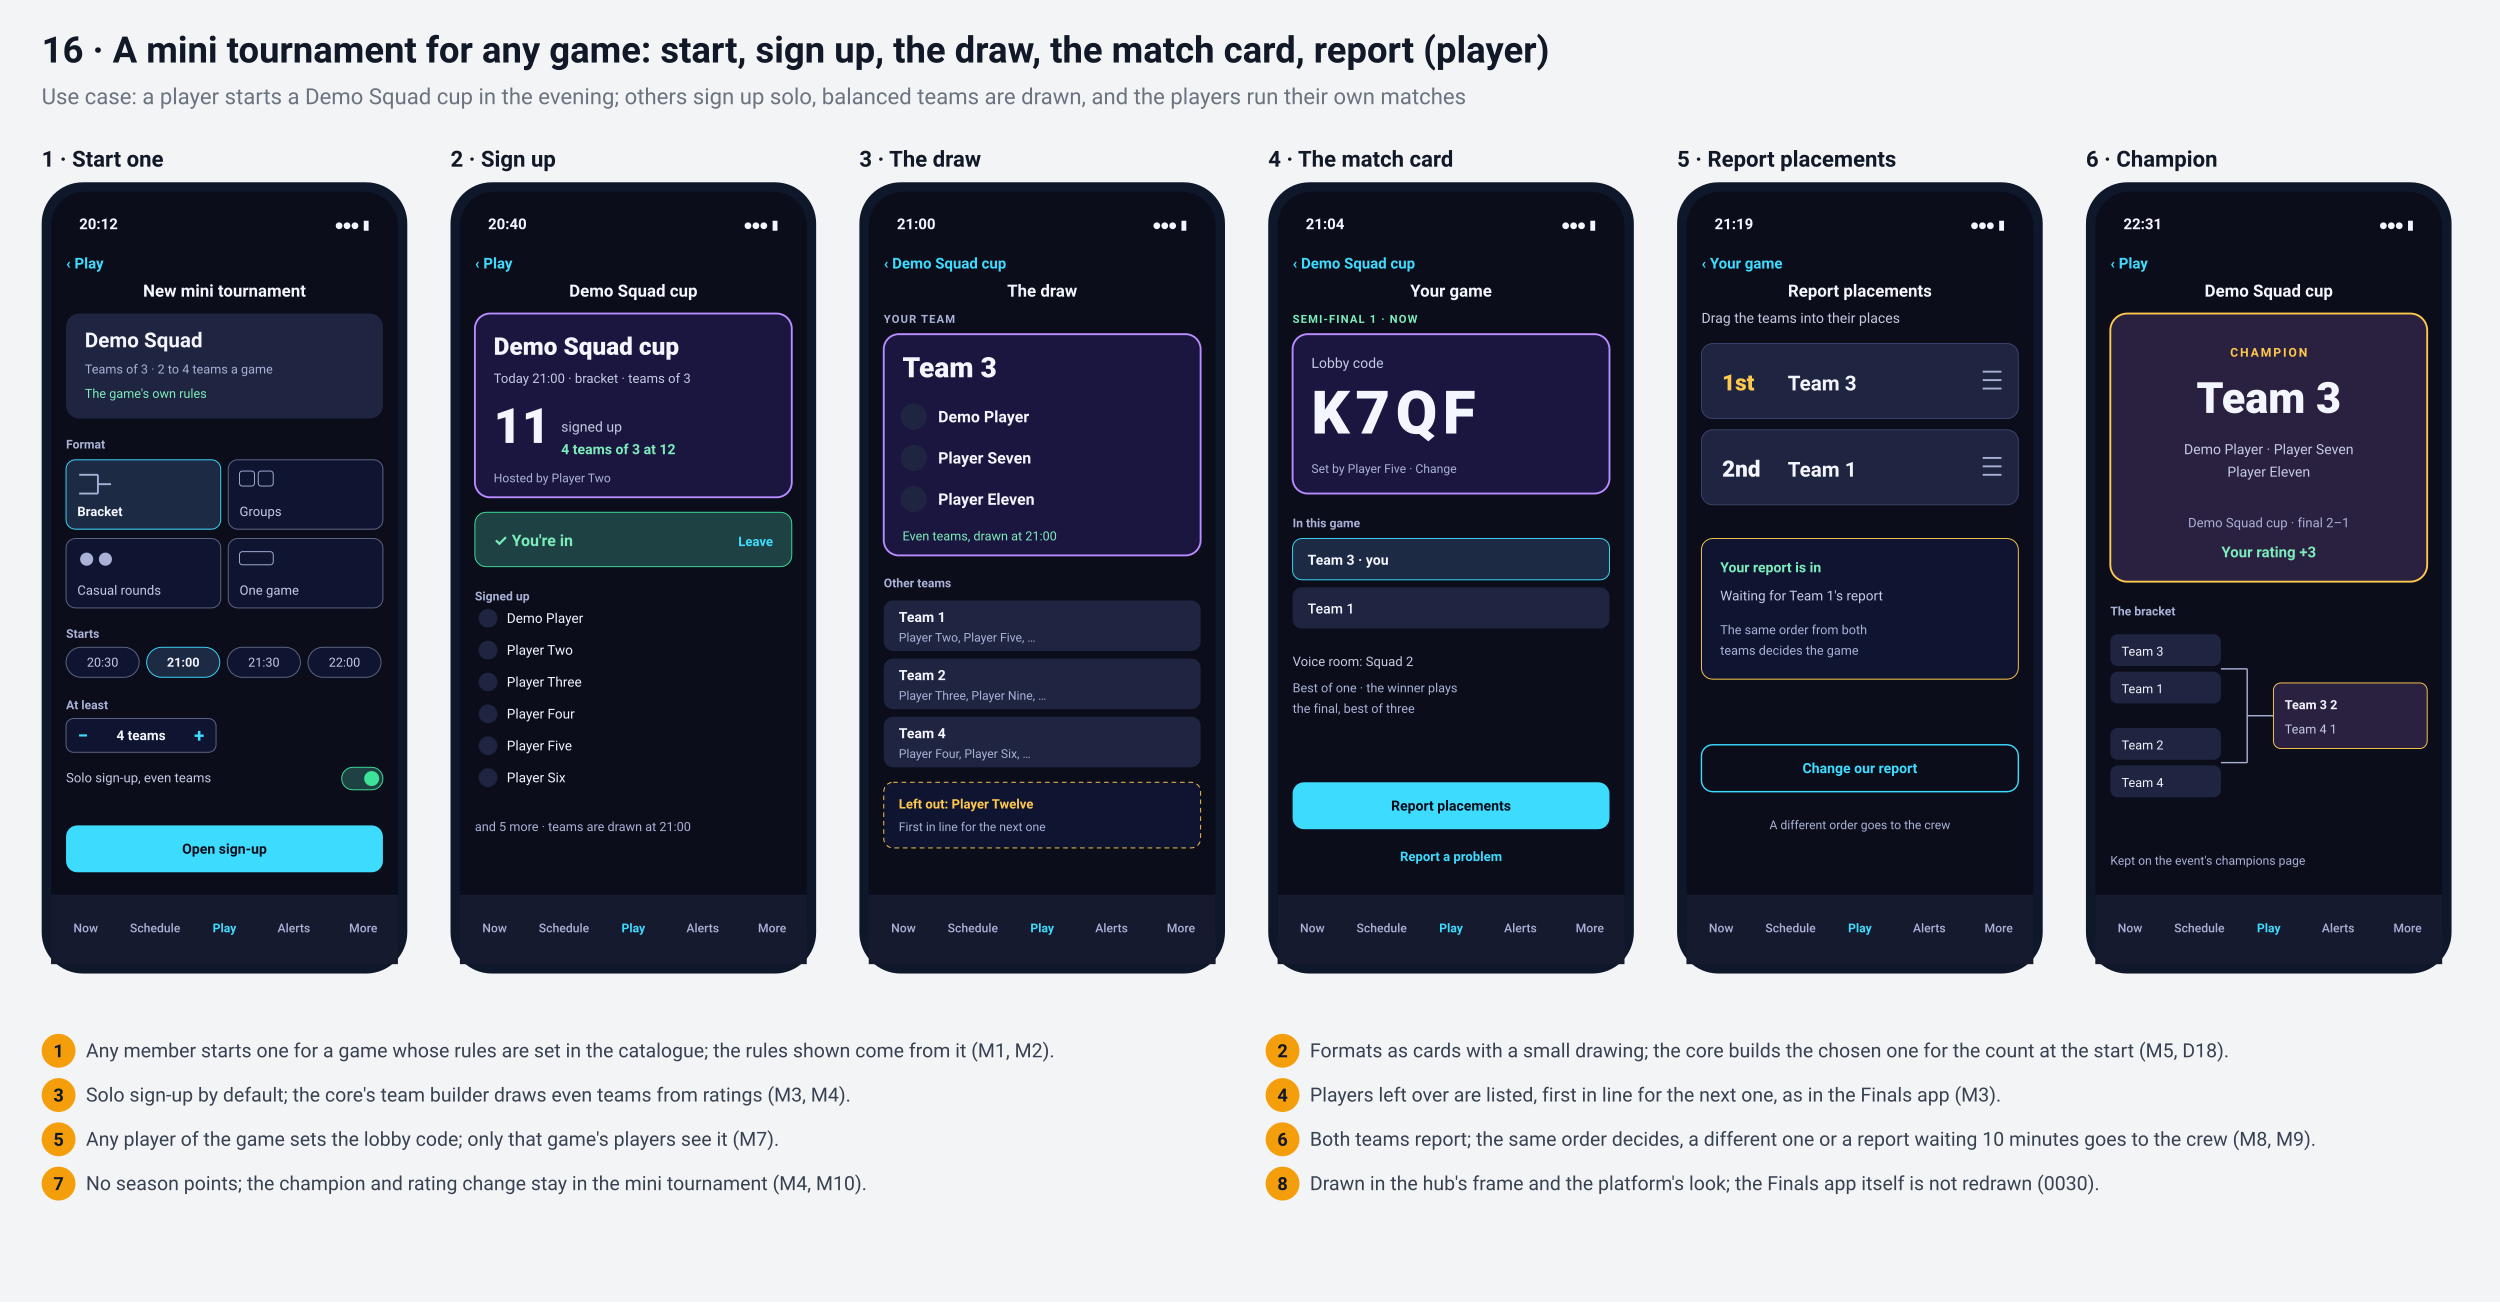
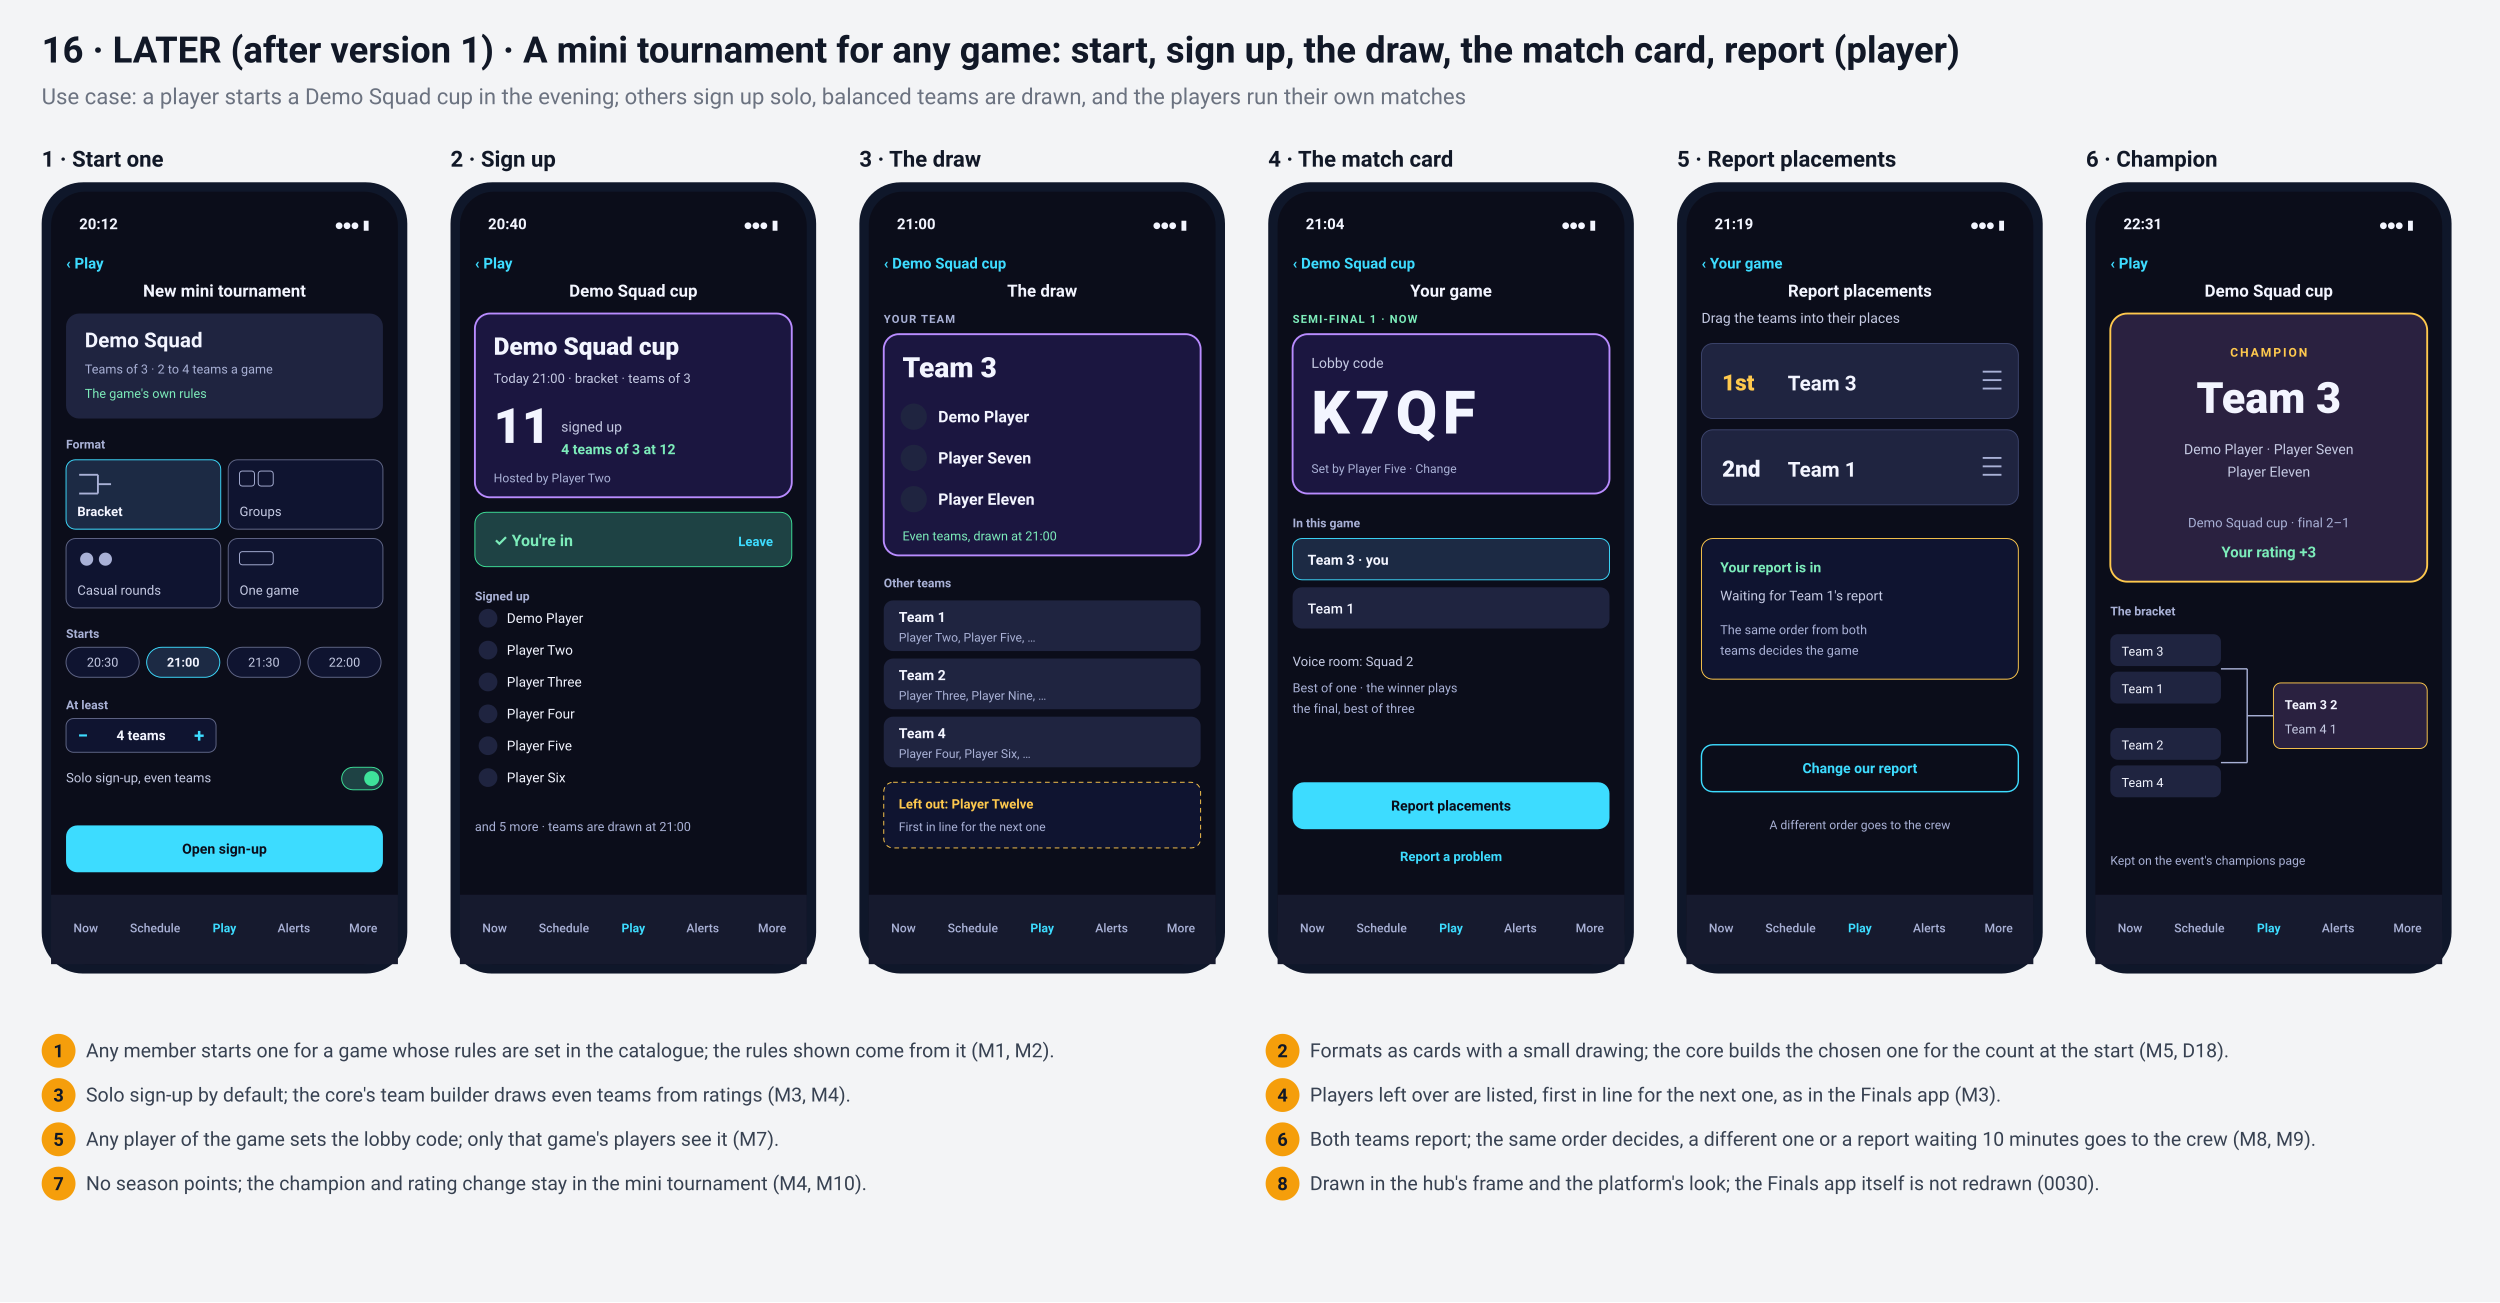
<svg xmlns="http://www.w3.org/2000/svg" viewBox="0 0 1920 1000" width="1920" height="1000" font-family="system-ui, -apple-system, 'Segoe UI', Roboto, Helvetica, Arial, sans-serif">
  <rect x="0" y="0" width="1920" height="1000" fill="#f3f4f6" />
-   <text x="32.0" y="48.0" font-size="28" fill="#111827" font-weight="700" text-anchor="start" data-box="32.0 1888.0">16 · A mini tournament for any game: start, sign up, the draw, the match card, report (player)</text>
+   <text x="32.0" y="48.0" font-size="28" fill="#111827" font-weight="700" text-anchor="start" data-box="32.0 1888.0">16 · LATER (after version 1) · A mini tournament for any game: start, sign up, the draw, the match card, report (player)</text>
  <text x="32.0" y="80.0" font-size="17" fill="#6b7280" font-weight="400" text-anchor="start" data-box="32.0 1888.0">Use case: a player starts a Demo Squad cup in the evening; others sign up solo, balanced teams are drawn, and the players run their own matches</text>
  <text x="32.0" y="128.0" font-size="17" fill="#111827" font-weight="700" text-anchor="start" data-box="32.0 322.0">1 · Start one</text>
  <text x="346.0" y="128.0" font-size="17" fill="#111827" font-weight="700" text-anchor="start" data-box="346.0 636.0">2 · Sign up</text>
  <text x="660.0" y="128.0" font-size="17" fill="#111827" font-weight="700" text-anchor="start" data-box="660.0 950.0">3 · The draw</text>
  <text x="974.0" y="128.0" font-size="17" fill="#111827" font-weight="700" text-anchor="start" data-box="974.0 1264.0">4 · The match card</text>
  <text x="1288.0" y="128.0" font-size="17" fill="#111827" font-weight="700" text-anchor="start" data-box="1288.0 1578.0">5 · Report placements</text>
  <text x="1602.0" y="128.0" font-size="17" fill="#111827" font-weight="700" text-anchor="start" data-box="1602.0 1892.0">6 · Champion</text>
  <g transform="translate(32.0,140.0) scale(0.72)">
    <rect x="0.0" y="0.0" width="390.0" height="844.0" rx="44" fill="#0f172a" />
    <rect x="10.0" y="10.0" width="370.0" height="824.0" rx="36" fill="#0b0d1a" />
    <text x="40.0" y="50.0" font-size="16" fill="#f3f5ff" font-weight="600" text-anchor="start">20:12</text>
    <text x="350.0" y="50.0" font-size="14" fill="#f3f5ff" font-weight="400" text-anchor="end">●●● ▮</text>
    <text x="26.0" y="92.0" font-size="16" fill="#3ddcff" font-weight="600" text-anchor="start">‹ Play</text>
    <text x="195.0" y="122.0" font-size="18" fill="#f3f5ff" font-weight="700" text-anchor="middle" data-box="26.0 364.0">New mini tournament</text>
    <rect x="26.0" y="140.0" width="338.0" height="112.0" rx="14" fill="#1f2440" />
    <text x="46.0" y="176.0" font-size="22" fill="#f3f5ff" font-weight="700" text-anchor="start" data-box="46.0 344.0">Demo Squad</text>
    <text x="46.0" y="204.0" font-size="13.5" fill="#a9b1d6" font-weight="400" text-anchor="start" data-box="46.0 344.0">Teams of 3 · 2 to 4 teams a game</text>
    <text x="46.0" y="230.0" font-size="13.5" fill="#7cecba" font-weight="400" text-anchor="start" data-box="46.0 344.0">The game's own rules</text>
    <text x="26.0" y="284.0" font-size="13" fill="#a9b1d6" font-weight="600" text-anchor="start">Format</text>
    <rect x="26.0" y="296.0" width="165.0" height="74.0" rx="10" fill="#1c2a44" stroke="#3ddcff" stroke-width="1" />
    <line x1="40.0" y1="312.0" x2="60.0" y2="312.0" stroke="#a9b1d6" stroke-width="2" />
    <line x1="40.0" y1="332.0" x2="60.0" y2="332.0" stroke="#a9b1d6" stroke-width="2" />
    <line x1="60.0" y1="312.0" x2="60.0" y2="332.0" stroke="#a9b1d6" stroke-width="2" />
    <line x1="60.0" y1="322.0" x2="74.0" y2="322.0" stroke="#a9b1d6" stroke-width="2" />
    <text x="38.0" y="356.0" font-size="14" fill="#f3f5ff" font-weight="600" text-anchor="start" data-box="34.0 183.0">Bracket</text>
    <rect x="199.0" y="296.0" width="165.0" height="74.0" rx="10" fill="#0f1430" stroke="#616788" stroke-width="1" />
    <rect x="211.0" y="308.0" width="16.0" height="16.0" rx="3" fill="none" stroke="#a9b1d6" stroke-width="1" />
    <rect x="231.0" y="308.0" width="16.0" height="16.0" rx="3" fill="none" stroke="#a9b1d6" stroke-width="1" />
    <text x="211.0" y="356.0" font-size="14" fill="#c5cae3" font-weight="400" text-anchor="start" data-box="207.0 356.0">Groups</text>
    <rect x="26.0" y="380.0" width="165.0" height="74.0" rx="10" fill="#0f1430" stroke="#616788" stroke-width="1" />
    <circle cx="48.0" cy="402.0" r="7" fill="#a9b1d6" />
    <circle cx="68.0" cy="402.0" r="7" fill="#a9b1d6" />
    <text x="38.0" y="440.0" font-size="14" fill="#c5cae3" font-weight="400" text-anchor="start" data-box="34.0 183.0">Casual rounds</text>
    <rect x="199.0" y="380.0" width="165.0" height="74.0" rx="10" fill="#0f1430" stroke="#616788" stroke-width="1" />
    <rect x="211.0" y="394.0" width="36.0" height="14.0" rx="3" fill="none" stroke="#a9b1d6" stroke-width="1" />
    <text x="211.0" y="440.0" font-size="14" fill="#c5cae3" font-weight="400" text-anchor="start" data-box="207.0 356.0">One game</text>
    <text x="26.0" y="486.0" font-size="13" fill="#a9b1d6" font-weight="600" text-anchor="start">Starts</text>
    <rect x="26.0" y="496.0" width="78.0" height="32.0" rx="16.0" fill="#0f1430" stroke="#616788" stroke-width="1" />
    <text x="65.0" y="516.7" font-size="13.5" fill="#c5cae3" font-weight="400" text-anchor="middle" data-box="30.0 100.0">20:30</text>
    <rect x="112.0" y="496.0" width="78.0" height="32.0" rx="16.0" fill="#1c2a44" stroke="#3ddcff" stroke-width="1" />
    <text x="151.0" y="516.7" font-size="13.5" fill="#f3f5ff" font-weight="600" text-anchor="middle" data-box="116.0 186.0">21:00</text>
    <rect x="198.0" y="496.0" width="78.0" height="32.0" rx="16.0" fill="#0f1430" stroke="#616788" stroke-width="1" />
    <text x="237.0" y="516.7" font-size="13.5" fill="#c5cae3" font-weight="400" text-anchor="middle" data-box="202.0 272.0">21:30</text>
    <rect x="284.0" y="496.0" width="78.0" height="32.0" rx="16.0" fill="#0f1430" stroke="#616788" stroke-width="1" />
    <text x="323.0" y="516.7" font-size="13.5" fill="#c5cae3" font-weight="400" text-anchor="middle" data-box="288.0 358.0">22:00</text>
    <text x="26.0" y="562.0" font-size="13" fill="#a9b1d6" font-weight="600" text-anchor="start">At least</text>
    <rect x="26.0" y="572.0" width="160.0" height="36.0" rx="8" fill="#0f1430" stroke="#616788" stroke-width="1" />
    <text x="44.0" y="597.0" font-size="20" fill="#3ddcff" font-weight="700" text-anchor="middle">−</text>
    <text x="168.0" y="597.0" font-size="20" fill="#3ddcff" font-weight="700" text-anchor="middle">+</text>
    <text x="106.0" y="595.0" font-size="14.5" fill="#f3f5ff" font-weight="600" text-anchor="middle" data-box="60.0 152.0">4 teams</text>
    <text x="26.0" y="640.0" font-size="14" fill="#c5cae3" font-weight="400" text-anchor="start" data-box="26.0 300.0">Solo sign-up, even teams</text>
    <rect x="320.0" y="624.0" width="44.0" height="24.0" rx="12" fill="#1e4244" stroke="#3ee39a" stroke-width="1" />
    <circle cx="352.0" cy="636.0" r="8" fill="#3ee39a" />
    <rect x="26.0" y="686.0" width="338.0" height="50.0" rx="12" fill="#3ddcff" />
    <text x="195.0" y="716.2" font-size="15" fill="#0b0d1a" font-weight="700" text-anchor="middle" data-box="32.0 358.0">Open sign-up</text>
    <rect x="10.0" y="760.0" width="370.0" height="74.0" rx="0" fill="#161a2e" />
    <text x="47.0" y="800.0" font-size="13" fill="#a9b1d6" font-weight="500" text-anchor="middle">Now</text>
    <text x="121.0" y="800.0" font-size="13" fill="#a9b1d6" font-weight="500" text-anchor="middle">Schedule</text>
    <text x="195.0" y="800.0" font-size="13" fill="#3ddcff" font-weight="600" text-anchor="middle">Play</text>
    <text x="269.0" y="800.0" font-size="13" fill="#a9b1d6" font-weight="500" text-anchor="middle">Alerts</text>
    <text x="343.0" y="800.0" font-size="13" fill="#a9b1d6" font-weight="500" text-anchor="middle">More</text>
  </g>
  <g transform="translate(346.0,140.0) scale(0.72)">
    <rect x="0.0" y="0.0" width="390.0" height="844.0" rx="44" fill="#0f172a" />
    <rect x="10.0" y="10.0" width="370.0" height="824.0" rx="36" fill="#0b0d1a" />
    <text x="40.0" y="50.0" font-size="16" fill="#f3f5ff" font-weight="600" text-anchor="start">20:40</text>
    <text x="350.0" y="50.0" font-size="14" fill="#f3f5ff" font-weight="400" text-anchor="end">●●● ▮</text>
    <text x="26.0" y="92.0" font-size="16" fill="#3ddcff" font-weight="600" text-anchor="start">‹ Play</text>
    <text x="195.0" y="122.0" font-size="18" fill="#f3f5ff" font-weight="700" text-anchor="middle" data-box="26.0 364.0">Demo Squad cup</text>
    <rect x="26.0" y="140.0" width="338.0" height="196.0" rx="16" fill="#1b1640" stroke="#b98cff" stroke-width="2" />
    <text x="46.0" y="184.0" font-size="26" fill="#f3f5ff" font-weight="800" text-anchor="start" data-box="46.0 344.0">Demo Squad cup</text>
    <text x="46.0" y="214.0" font-size="14" fill="#c5cae3" font-weight="400" text-anchor="start" data-box="46.0 344.0">Today 21:00 · bracket · teams of 3</text>
    <text x="46.0" y="278.0" font-size="52" fill="#f3f5ff" font-weight="800" text-anchor="start">11</text>
    <text x="118.0" y="266.0" font-size="15" fill="#c5cae3" font-weight="400" text-anchor="start" data-box="118.0 344.0">signed up</text>
    <text x="118.0" y="290.0" font-size="15" fill="#7cecba" font-weight="600" text-anchor="start" data-box="118.0 344.0">4 teams of 3 at 12</text>
    <text x="46.0" y="320.0" font-size="13" fill="#a9b1d6" font-weight="400" text-anchor="start" data-box="46.0 344.0">Hosted by Player Two</text>
    <rect x="26.0" y="352.0" width="338.0" height="58.0" rx="12" fill="#1e4244" stroke="#3ee39a" stroke-width="1" />
    <text x="46.0" y="388.0" font-size="17" fill="#7cecba" font-weight="700" text-anchor="start" data-box="46.0 250.0">✓ You're in</text>
    <text x="344.0" y="388.0" font-size="14" fill="#3ddcff" font-weight="600" text-anchor="end">Leave</text>
    <text x="26.0" y="446.0" font-size="13" fill="#a9b1d6" font-weight="600" text-anchor="start">Signed up</text>
    <circle cx="40.0" cy="465.0" r="10" fill="#1f2440" />
    <text x="60.0" y="470.0" font-size="14.5" fill="#f3f5ff" font-weight="400" text-anchor="start" data-box="60.0 344.0">Demo Player</text>
    <circle cx="40.0" cy="499.0" r="10" fill="#1f2440" />
    <text x="60.0" y="504.0" font-size="14.5" fill="#f3f5ff" font-weight="400" text-anchor="start" data-box="60.0 344.0">Player Two</text>
    <circle cx="40.0" cy="533.0" r="10" fill="#1f2440" />
    <text x="60.0" y="538.0" font-size="14.5" fill="#f3f5ff" font-weight="400" text-anchor="start" data-box="60.0 344.0">Player Three</text>
    <circle cx="40.0" cy="567.0" r="10" fill="#1f2440" />
    <text x="60.0" y="572.0" font-size="14.5" fill="#f3f5ff" font-weight="400" text-anchor="start" data-box="60.0 344.0">Player Four</text>
    <circle cx="40.0" cy="601.0" r="10" fill="#1f2440" />
    <text x="60.0" y="606.0" font-size="14.5" fill="#f3f5ff" font-weight="400" text-anchor="start" data-box="60.0 344.0">Player Five</text>
    <circle cx="40.0" cy="635.0" r="10" fill="#1f2440" />
    <text x="60.0" y="640.0" font-size="14.5" fill="#f3f5ff" font-weight="400" text-anchor="start" data-box="60.0 344.0">Player Six</text>
    <text x="26.0" y="692.0" font-size="13.5" fill="#a9b1d6" font-weight="400" text-anchor="start" data-box="26.0 364.0">and 5 more · teams are drawn at 21:00</text>
    <rect x="10.0" y="760.0" width="370.0" height="74.0" rx="0" fill="#161a2e" />
    <text x="47.0" y="800.0" font-size="13" fill="#a9b1d6" font-weight="500" text-anchor="middle">Now</text>
    <text x="121.0" y="800.0" font-size="13" fill="#a9b1d6" font-weight="500" text-anchor="middle">Schedule</text>
    <text x="195.0" y="800.0" font-size="13" fill="#3ddcff" font-weight="600" text-anchor="middle">Play</text>
    <text x="269.0" y="800.0" font-size="13" fill="#a9b1d6" font-weight="500" text-anchor="middle">Alerts</text>
    <text x="343.0" y="800.0" font-size="13" fill="#a9b1d6" font-weight="500" text-anchor="middle">More</text>
  </g>
  <g transform="translate(660.0,140.0) scale(0.72)">
    <rect x="0.0" y="0.0" width="390.0" height="844.0" rx="44" fill="#0f172a" />
    <rect x="10.0" y="10.0" width="370.0" height="824.0" rx="36" fill="#0b0d1a" />
    <text x="40.0" y="50.0" font-size="16" fill="#f3f5ff" font-weight="600" text-anchor="start">21:00</text>
    <text x="350.0" y="50.0" font-size="14" fill="#f3f5ff" font-weight="400" text-anchor="end">●●● ▮</text>
    <text x="26.0" y="92.0" font-size="16" fill="#3ddcff" font-weight="600" text-anchor="start">‹ Demo Squad cup</text>
    <text x="195.0" y="122.0" font-size="18" fill="#f3f5ff" font-weight="700" text-anchor="middle" data-box="26.0 364.0">The draw</text>
    <text x="26.0" y="150.0" font-size="12" fill="#a9b1d6" font-weight="600" text-anchor="start" letter-spacing="1.2">YOUR TEAM</text>
    <rect x="26.0" y="162.0" width="338.0" height="236.0" rx="16" fill="#1b1640" stroke="#b98cff" stroke-width="2" />
    <text x="46.0" y="208.0" font-size="30" fill="#f3f5ff" font-weight="800" text-anchor="start" data-box="42.0 344.0">Team 3</text>
    <circle cx="58.0" cy="250.0" r="14" fill="#1f2440" />
    <text x="84.0" y="256.0" font-size="17" fill="#f3f5ff" font-weight="600" text-anchor="start" data-box="84.0 344.0">Demo Player</text>
    <circle cx="58.0" cy="294.0" r="14" fill="#1f2440" />
    <text x="84.0" y="300.0" font-size="17" fill="#f3f5ff" font-weight="600" text-anchor="start" data-box="84.0 344.0">Player Seven</text>
    <circle cx="58.0" cy="338.0" r="14" fill="#1f2440" />
    <text x="84.0" y="344.0" font-size="17" fill="#f3f5ff" font-weight="600" text-anchor="start" data-box="84.0 344.0">Player Eleven</text>
    <text x="46.0" y="382.0" font-size="13.5" fill="#7cecba" font-weight="400" text-anchor="start" data-box="46.0 344.0">Even teams, drawn at 21:00</text>
    <text x="26.0" y="432.0" font-size="13" fill="#a9b1d6" font-weight="600" text-anchor="start">Other teams</text>
    <rect x="26.0" y="446.0" width="338.0" height="54.0" rx="10" fill="#1f2440" />
    <text x="42.0" y="469.0" font-size="15" fill="#f3f5ff" font-weight="700" text-anchor="start" data-box="42.0 344.0">Team 1</text>
    <text x="42.0" y="490.0" font-size="13" fill="#a9b1d6" font-weight="400" text-anchor="start" data-box="42.0 344.0">Player Two, Player Five, …</text>
    <rect x="26.0" y="508.0" width="338.0" height="54.0" rx="10" fill="#1f2440" />
    <text x="42.0" y="531.0" font-size="15" fill="#f3f5ff" font-weight="700" text-anchor="start" data-box="42.0 344.0">Team 2</text>
    <text x="42.0" y="552.0" font-size="13" fill="#a9b1d6" font-weight="400" text-anchor="start" data-box="42.0 344.0">Player Three, Player Nine, …</text>
    <rect x="26.0" y="570.0" width="338.0" height="54.0" rx="10" fill="#1f2440" />
    <text x="42.0" y="593.0" font-size="15" fill="#f3f5ff" font-weight="700" text-anchor="start" data-box="42.0 344.0">Team 4</text>
    <text x="42.0" y="614.0" font-size="13" fill="#a9b1d6" font-weight="400" text-anchor="start" data-box="42.0 344.0">Player Four, Player Six, …</text>
    <rect x="26.0" y="640.0" width="338.0" height="70.0" rx="10" fill="#0f1430" stroke="#ffc94d" stroke-width="1" stroke-dasharray="5 4" />
    <text x="42.0" y="668.0" font-size="14" fill="#ffc94d" font-weight="600" text-anchor="start" data-box="42.0 344.0">Left out: Player Twelve</text>
    <text x="42.0" y="692.0" font-size="13" fill="#a9b1d6" font-weight="400" text-anchor="start" data-box="42.0 344.0">First in line for the next one</text>
    <rect x="10.0" y="760.0" width="370.0" height="74.0" rx="0" fill="#161a2e" />
    <text x="47.0" y="800.0" font-size="13" fill="#a9b1d6" font-weight="500" text-anchor="middle">Now</text>
    <text x="121.0" y="800.0" font-size="13" fill="#a9b1d6" font-weight="500" text-anchor="middle">Schedule</text>
    <text x="195.0" y="800.0" font-size="13" fill="#3ddcff" font-weight="600" text-anchor="middle">Play</text>
    <text x="269.0" y="800.0" font-size="13" fill="#a9b1d6" font-weight="500" text-anchor="middle">Alerts</text>
    <text x="343.0" y="800.0" font-size="13" fill="#a9b1d6" font-weight="500" text-anchor="middle">More</text>
  </g>
  <g transform="translate(974.0,140.0) scale(0.72)">
    <rect x="0.0" y="0.0" width="390.0" height="844.0" rx="44" fill="#0f172a" />
    <rect x="10.0" y="10.0" width="370.0" height="824.0" rx="36" fill="#0b0d1a" />
    <text x="40.0" y="50.0" font-size="16" fill="#f3f5ff" font-weight="600" text-anchor="start">21:04</text>
    <text x="350.0" y="50.0" font-size="14" fill="#f3f5ff" font-weight="400" text-anchor="end">●●● ▮</text>
    <text x="26.0" y="92.0" font-size="16" fill="#3ddcff" font-weight="600" text-anchor="start">‹ Demo Squad cup</text>
    <text x="195.0" y="122.0" font-size="18" fill="#f3f5ff" font-weight="700" text-anchor="middle" data-box="26.0 364.0">Your game</text>
    <text x="26.0" y="150.0" font-size="12" fill="#7cecba" font-weight="600" text-anchor="start" letter-spacing="1.2">SEMI-FINAL 1 · NOW</text>
    <rect x="26.0" y="162.0" width="338.0" height="170.0" rx="16" fill="#1b1640" stroke="#b98cff" stroke-width="2" />
    <text x="46.0" y="198.0" font-size="15" fill="#c5cae3" font-weight="400" text-anchor="start" data-box="46.0 344.0">Lobby code</text>
    <text x="46.0" y="268.0" font-size="64" fill="#f3f5ff" font-weight="800" text-anchor="start" letter-spacing="6" data-box="46.0 344.0">K7QF</text>
    <text x="46.0" y="310.0" font-size="13" fill="#a9b1d6" font-weight="400" text-anchor="start" data-box="46.0 344.0">Set by Player Five · Change</text>
    <text x="26.0" y="368.0" font-size="13" fill="#a9b1d6" font-weight="600" text-anchor="start">In this game</text>
    <rect x="26.0" y="380.0" width="338.0" height="44.0" rx="10" fill="#1c2a44" stroke="#3ddcff" stroke-width="1" />
    <text x="42.0" y="408.0" font-size="15" fill="#f3f5ff" font-weight="700" text-anchor="start" data-box="42.0 344.0">Team 3 · you</text>
    <rect x="26.0" y="432.0" width="338.0" height="44.0" rx="10" fill="#1f2440" />
    <text x="42.0" y="460.0" font-size="15" fill="#f3f5ff" font-weight="500" text-anchor="start" data-box="42.0 344.0">Team 1</text>
    <text x="26.0" y="516.0" font-size="14" fill="#c5cae3" font-weight="400" text-anchor="start" data-box="26.0 364.0">Voice room: Squad 2</text>
    <text x="26.0" y="544.0" font-size="13.5" fill="#a9b1d6" font-weight="400" text-anchor="start" data-box="26.0 364.0">Best of one · the winner plays</text>
    <text x="26.0" y="566.0" font-size="13.5" fill="#a9b1d6" font-weight="400" text-anchor="start" data-box="26.0 364.0">the final, best of three</text>
    <rect x="26.0" y="640.0" width="338.0" height="50.0" rx="12" fill="#3ddcff" />
    <text x="195.0" y="670.2" font-size="15" fill="#0b0d1a" font-weight="700" text-anchor="middle" data-box="32.0 358.0">Report placements</text>
    <text x="195.0" y="724.0" font-size="14" fill="#3ddcff" font-weight="600" text-anchor="middle">Report a problem</text>
    <rect x="10.0" y="760.0" width="370.0" height="74.0" rx="0" fill="#161a2e" />
    <text x="47.0" y="800.0" font-size="13" fill="#a9b1d6" font-weight="500" text-anchor="middle">Now</text>
    <text x="121.0" y="800.0" font-size="13" fill="#a9b1d6" font-weight="500" text-anchor="middle">Schedule</text>
    <text x="195.0" y="800.0" font-size="13" fill="#3ddcff" font-weight="600" text-anchor="middle">Play</text>
    <text x="269.0" y="800.0" font-size="13" fill="#a9b1d6" font-weight="500" text-anchor="middle">Alerts</text>
    <text x="343.0" y="800.0" font-size="13" fill="#a9b1d6" font-weight="500" text-anchor="middle">More</text>
  </g>
  <g transform="translate(1288.0,140.0) scale(0.72)">
    <rect x="0.0" y="0.0" width="390.0" height="844.0" rx="44" fill="#0f172a" />
    <rect x="10.0" y="10.0" width="370.0" height="824.0" rx="36" fill="#0b0d1a" />
    <text x="40.0" y="50.0" font-size="16" fill="#f3f5ff" font-weight="600" text-anchor="start">21:19</text>
    <text x="350.0" y="50.0" font-size="14" fill="#f3f5ff" font-weight="400" text-anchor="end">●●● ▮</text>
    <text x="26.0" y="92.0" font-size="16" fill="#3ddcff" font-weight="600" text-anchor="start">‹ Your game</text>
    <text x="195.0" y="122.0" font-size="18" fill="#f3f5ff" font-weight="700" text-anchor="middle" data-box="26.0 364.0">Report placements</text>
    <text x="26.0" y="150.0" font-size="15" fill="#c5cae3" font-weight="400" text-anchor="start" data-box="26.0 364.0">Drag the teams into their places</text>
    <rect x="26.0" y="172.0" width="338.0" height="80.0" rx="12" fill="#1f2440" stroke="#3c446c" stroke-width="1" />
    <text x="48.0" y="222.0" font-size="24" fill="#ffc94d" font-weight="800" text-anchor="start">1st</text>
    <text x="118.0" y="222.0" font-size="22" fill="#f3f5ff" font-weight="600" text-anchor="start" data-box="118.0 310.0">Team 3</text>
    <line x1="326.0" y1="202.0" x2="346.0" y2="202.0" stroke="#a9b1d6" stroke-width="2" />
    <line x1="326.0" y1="211.0" x2="346.0" y2="211.0" stroke="#a9b1d6" stroke-width="2" />
    <line x1="326.0" y1="220.0" x2="346.0" y2="220.0" stroke="#a9b1d6" stroke-width="2" />
    <rect x="26.0" y="264.0" width="338.0" height="80.0" rx="12" fill="#1f2440" stroke="#3c446c" stroke-width="1" />
    <text x="48.0" y="314.0" font-size="24" fill="#f3f5ff" font-weight="800" text-anchor="start">2nd</text>
    <text x="118.0" y="314.0" font-size="22" fill="#f3f5ff" font-weight="600" text-anchor="start" data-box="118.0 310.0">Team 1</text>
    <line x1="326.0" y1="294.0" x2="346.0" y2="294.0" stroke="#a9b1d6" stroke-width="2" />
    <line x1="326.0" y1="303.0" x2="346.0" y2="303.0" stroke="#a9b1d6" stroke-width="2" />
    <line x1="326.0" y1="312.0" x2="346.0" y2="312.0" stroke="#a9b1d6" stroke-width="2" />
    <rect x="26.0" y="380.0" width="338.0" height="150.0" rx="12" fill="#0f1430" stroke="#ffc94d" stroke-width="1" />
    <text x="46.0" y="416.0" font-size="15" fill="#7cecba" font-weight="700" text-anchor="start" data-box="46.0 344.0">Your report is in</text>
    <text x="46.0" y="446.0" font-size="14.5" fill="#c5cae3" font-weight="400" text-anchor="start" data-box="46.0 344.0">Waiting for Team 1's report</text>
    <text x="46.0" y="482.0" font-size="13.5" fill="#a9b1d6" font-weight="400" text-anchor="start" data-box="46.0 344.0">The same order from both</text>
    <text x="46.0" y="504.0" font-size="13.5" fill="#a9b1d6" font-weight="400" text-anchor="start" data-box="46.0 344.0">teams decides the game</text>
    <rect x="26.0" y="600.0" width="338.0" height="50.0" rx="12" fill="none" stroke="#3ddcff" stroke-width="1.5" />
    <text x="195.0" y="630.2" font-size="15" fill="#3ddcff" font-weight="600" text-anchor="middle" data-box="32.0 358.0">Change our report</text>
    <text x="195.0" y="690.0" font-size="13" fill="#a9b1d6" font-weight="400" text-anchor="middle" data-box="26.0 364.0">A different order goes to the crew</text>
    <rect x="10.0" y="760.0" width="370.0" height="74.0" rx="0" fill="#161a2e" />
    <text x="47.0" y="800.0" font-size="13" fill="#a9b1d6" font-weight="500" text-anchor="middle">Now</text>
    <text x="121.0" y="800.0" font-size="13" fill="#a9b1d6" font-weight="500" text-anchor="middle">Schedule</text>
    <text x="195.0" y="800.0" font-size="13" fill="#3ddcff" font-weight="600" text-anchor="middle">Play</text>
    <text x="269.0" y="800.0" font-size="13" fill="#a9b1d6" font-weight="500" text-anchor="middle">Alerts</text>
    <text x="343.0" y="800.0" font-size="13" fill="#a9b1d6" font-weight="500" text-anchor="middle">More</text>
  </g>
  <g transform="translate(1602.0,140.0) scale(0.72)">
    <rect x="0.0" y="0.0" width="390.0" height="844.0" rx="44" fill="#0f172a" />
    <rect x="10.0" y="10.0" width="370.0" height="824.0" rx="36" fill="#0b0d1a" />
    <text x="40.0" y="50.0" font-size="16" fill="#f3f5ff" font-weight="600" text-anchor="start">22:31</text>
    <text x="350.0" y="50.0" font-size="14" fill="#f3f5ff" font-weight="400" text-anchor="end">●●● ▮</text>
    <text x="26.0" y="92.0" font-size="16" fill="#3ddcff" font-weight="600" text-anchor="start">‹ Play</text>
    <text x="195.0" y="122.0" font-size="18" fill="#f3f5ff" font-weight="700" text-anchor="middle" data-box="26.0 364.0">Demo Squad cup</text>
    <rect x="26.0" y="140.0" width="338.0" height="286.0" rx="18" fill="#2a2140" stroke="#ffc94d" stroke-width="2" />
    <text x="195.0" y="186.0" font-size="13" fill="#ffc94d" font-weight="700" text-anchor="middle" letter-spacing="2">CHAMPION</text>
    <text x="195.0" y="246.0" font-size="46" fill="#f3f5ff" font-weight="800" text-anchor="middle" data-box="46.0 344.0">Team 3</text>
    <text x="195.0" y="290.0" font-size="15" fill="#c5cae3" font-weight="400" text-anchor="middle" data-box="46.0 344.0">Demo Player · Player Seven</text>
    <text x="195.0" y="314.0" font-size="15" fill="#c5cae3" font-weight="400" text-anchor="middle" data-box="46.0 344.0">Player Eleven</text>
    <text x="195.0" y="368.0" font-size="14" fill="#a9b1d6" font-weight="400" text-anchor="middle" data-box="46.0 344.0">Demo Squad cup · final 2–1</text>
    <text x="195.0" y="400.0" font-size="16" fill="#7cecba" font-weight="700" text-anchor="middle" data-box="46.0 344.0">Your rating +3</text>
    <text x="26.0" y="462.0" font-size="13" fill="#a9b1d6" font-weight="600" text-anchor="start">The bracket</text>
    <rect x="26.0" y="482.0" width="118.0" height="34.0" rx="8" fill="#1f2440" />
    <text x="38.0" y="505.0" font-size="13.5" fill="#f3f5ff" font-weight="400" text-anchor="start" data-box="38.0 140.0">Team 3</text>
    <rect x="26.0" y="522.0" width="118.0" height="34.0" rx="8" fill="#1f2440" />
    <text x="38.0" y="545.0" font-size="13.5" fill="#f3f5ff" font-weight="400" text-anchor="start" data-box="38.0 140.0">Team 1</text>
    <rect x="26.0" y="582.0" width="118.0" height="34.0" rx="8" fill="#1f2440" />
    <text x="38.0" y="605.0" font-size="13.5" fill="#f3f5ff" font-weight="400" text-anchor="start" data-box="38.0 140.0">Team 2</text>
    <rect x="26.0" y="622.0" width="118.0" height="34.0" rx="8" fill="#1f2440" />
    <text x="38.0" y="645.0" font-size="13.5" fill="#f3f5ff" font-weight="400" text-anchor="start" data-box="38.0 140.0">Team 4</text>
    <line x1="144.0" y1="519.0" x2="172.0" y2="519.0" stroke="#a9b1d6" stroke-width="1.5" />
    <line x1="144.0" y1="619.0" x2="172.0" y2="619.0" stroke="#a9b1d6" stroke-width="1.5" />
    <line x1="172.0" y1="519.0" x2="172.0" y2="619.0" stroke="#a9b1d6" stroke-width="1.5" />
    <line x1="172.0" y1="569.0" x2="200.0" y2="569.0" stroke="#a9b1d6" stroke-width="1.5" />
    <rect x="200.0" y="534.0" width="164.0" height="70.0" rx="8" fill="#2a2140" stroke="#ffc94d" stroke-width="1" />
    <text x="212.0" y="562.0" font-size="13.5" fill="#f3f5ff" font-weight="700" text-anchor="start" data-box="212.0 358.0">Team 3  2</text>
    <text x="212.0" y="588.0" font-size="13.5" fill="#c5cae3" font-weight="400" text-anchor="start" data-box="212.0 358.0">Team 4  1</text>
    <text x="26.0" y="728.0" font-size="13" fill="#a9b1d6" font-weight="400" text-anchor="start" data-box="26.0 364.0">Kept on the event's champions page</text>
    <rect x="10.0" y="760.0" width="370.0" height="74.0" rx="0" fill="#161a2e" />
    <text x="47.0" y="800.0" font-size="13" fill="#a9b1d6" font-weight="500" text-anchor="middle">Now</text>
    <text x="121.0" y="800.0" font-size="13" fill="#a9b1d6" font-weight="500" text-anchor="middle">Schedule</text>
    <text x="195.0" y="800.0" font-size="13" fill="#3ddcff" font-weight="600" text-anchor="middle">Play</text>
    <text x="269.0" y="800.0" font-size="13" fill="#a9b1d6" font-weight="500" text-anchor="middle">Alerts</text>
    <text x="343.0" y="800.0" font-size="13" fill="#a9b1d6" font-weight="500" text-anchor="middle">More</text>
  </g>
  <circle cx="45.0" cy="807.0" r="13" fill="#f59e0b" />
  <text x="45.0" y="812.0" font-size="14" fill="#111827" font-weight="700" text-anchor="middle">1</text>
  <text x="66.0" y="812.0" font-size="15" fill="#374151" font-weight="400" text-anchor="start" data-box="66.0 952.0">Any member starts one for a game whose rules are set in the catalogue; the rules shown come from it (M1, M2).</text>
  <circle cx="985.0" cy="807.0" r="13" fill="#f59e0b" />
  <text x="985.0" y="812.0" font-size="14" fill="#111827" font-weight="700" text-anchor="middle">2</text>
  <text x="1006.0" y="812.0" font-size="15" fill="#374151" font-weight="400" text-anchor="start" data-box="1006.0 1892.0">Formats as cards with a small drawing; the core builds the chosen one for the count at the start (M5, D18).</text>
  <circle cx="45.0" cy="841.0" r="13" fill="#f59e0b" />
  <text x="45.0" y="846.0" font-size="14" fill="#111827" font-weight="700" text-anchor="middle">3</text>
  <text x="66.0" y="846.0" font-size="15" fill="#374151" font-weight="400" text-anchor="start" data-box="66.0 952.0">Solo sign-up by default; the core's team builder draws even teams from ratings (M3, M4).</text>
  <circle cx="985.0" cy="841.0" r="13" fill="#f59e0b" />
  <text x="985.0" y="846.0" font-size="14" fill="#111827" font-weight="700" text-anchor="middle">4</text>
  <text x="1006.0" y="846.0" font-size="15" fill="#374151" font-weight="400" text-anchor="start" data-box="1006.0 1892.0">Players left over are listed, first in line for the next one, as in the Finals app (M3).</text>
  <circle cx="45.0" cy="875.0" r="13" fill="#f59e0b" />
  <text x="45.0" y="880.0" font-size="14" fill="#111827" font-weight="700" text-anchor="middle">5</text>
  <text x="66.0" y="880.0" font-size="15" fill="#374151" font-weight="400" text-anchor="start" data-box="66.0 952.0">Any player of the game sets the lobby code; only that game's players see it (M7).</text>
  <circle cx="985.0" cy="875.0" r="13" fill="#f59e0b" />
  <text x="985.0" y="880.0" font-size="14" fill="#111827" font-weight="700" text-anchor="middle">6</text>
  <text x="1006.0" y="880.0" font-size="15" fill="#374151" font-weight="400" text-anchor="start" data-box="1006.0 1892.0">Both teams report; the same order decides, a different one or a report waiting 10 minutes goes to the crew (M8, M9).</text>
  <circle cx="45.0" cy="909.0" r="13" fill="#f59e0b" />
  <text x="45.0" y="914.0" font-size="14" fill="#111827" font-weight="700" text-anchor="middle">7</text>
  <text x="66.0" y="914.0" font-size="15" fill="#374151" font-weight="400" text-anchor="start" data-box="66.0 952.0">No season points; the champion and rating change stay in the mini tournament (M4, M10).</text>
  <circle cx="985.0" cy="909.0" r="13" fill="#f59e0b" />
  <text x="985.0" y="914.0" font-size="14" fill="#111827" font-weight="700" text-anchor="middle">8</text>
  <text x="1006.0" y="914.0" font-size="15" fill="#374151" font-weight="400" text-anchor="start" data-box="1006.0 1892.0">Drawn in the hub's frame and the platform's look; the Finals app itself is not redrawn (0030).</text>
</svg>
